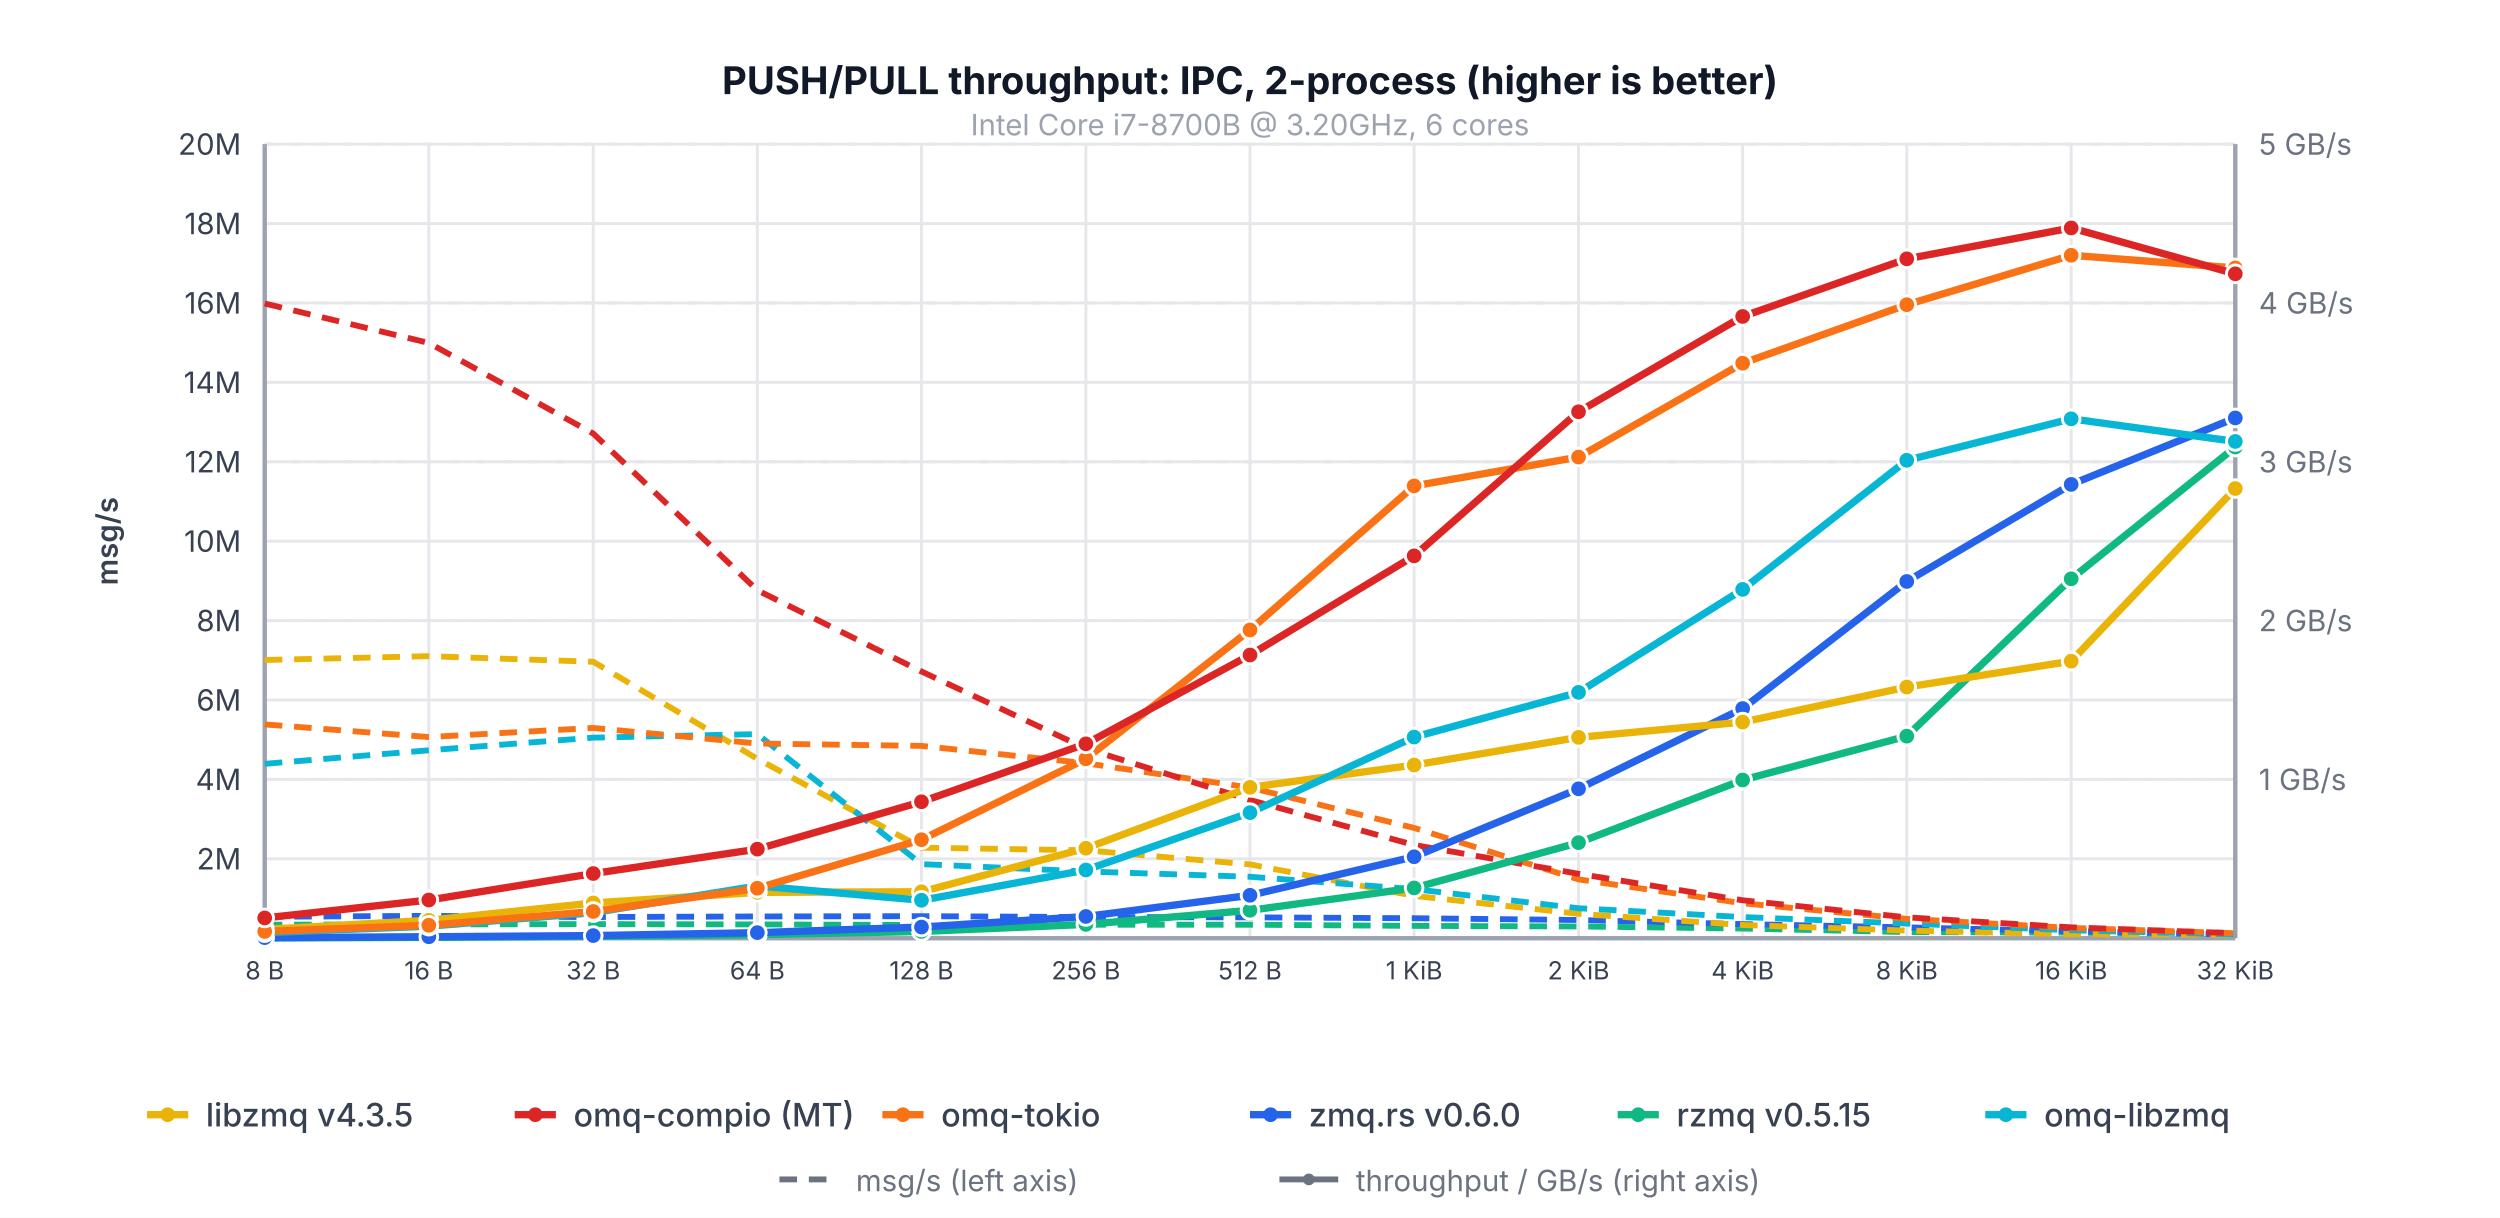
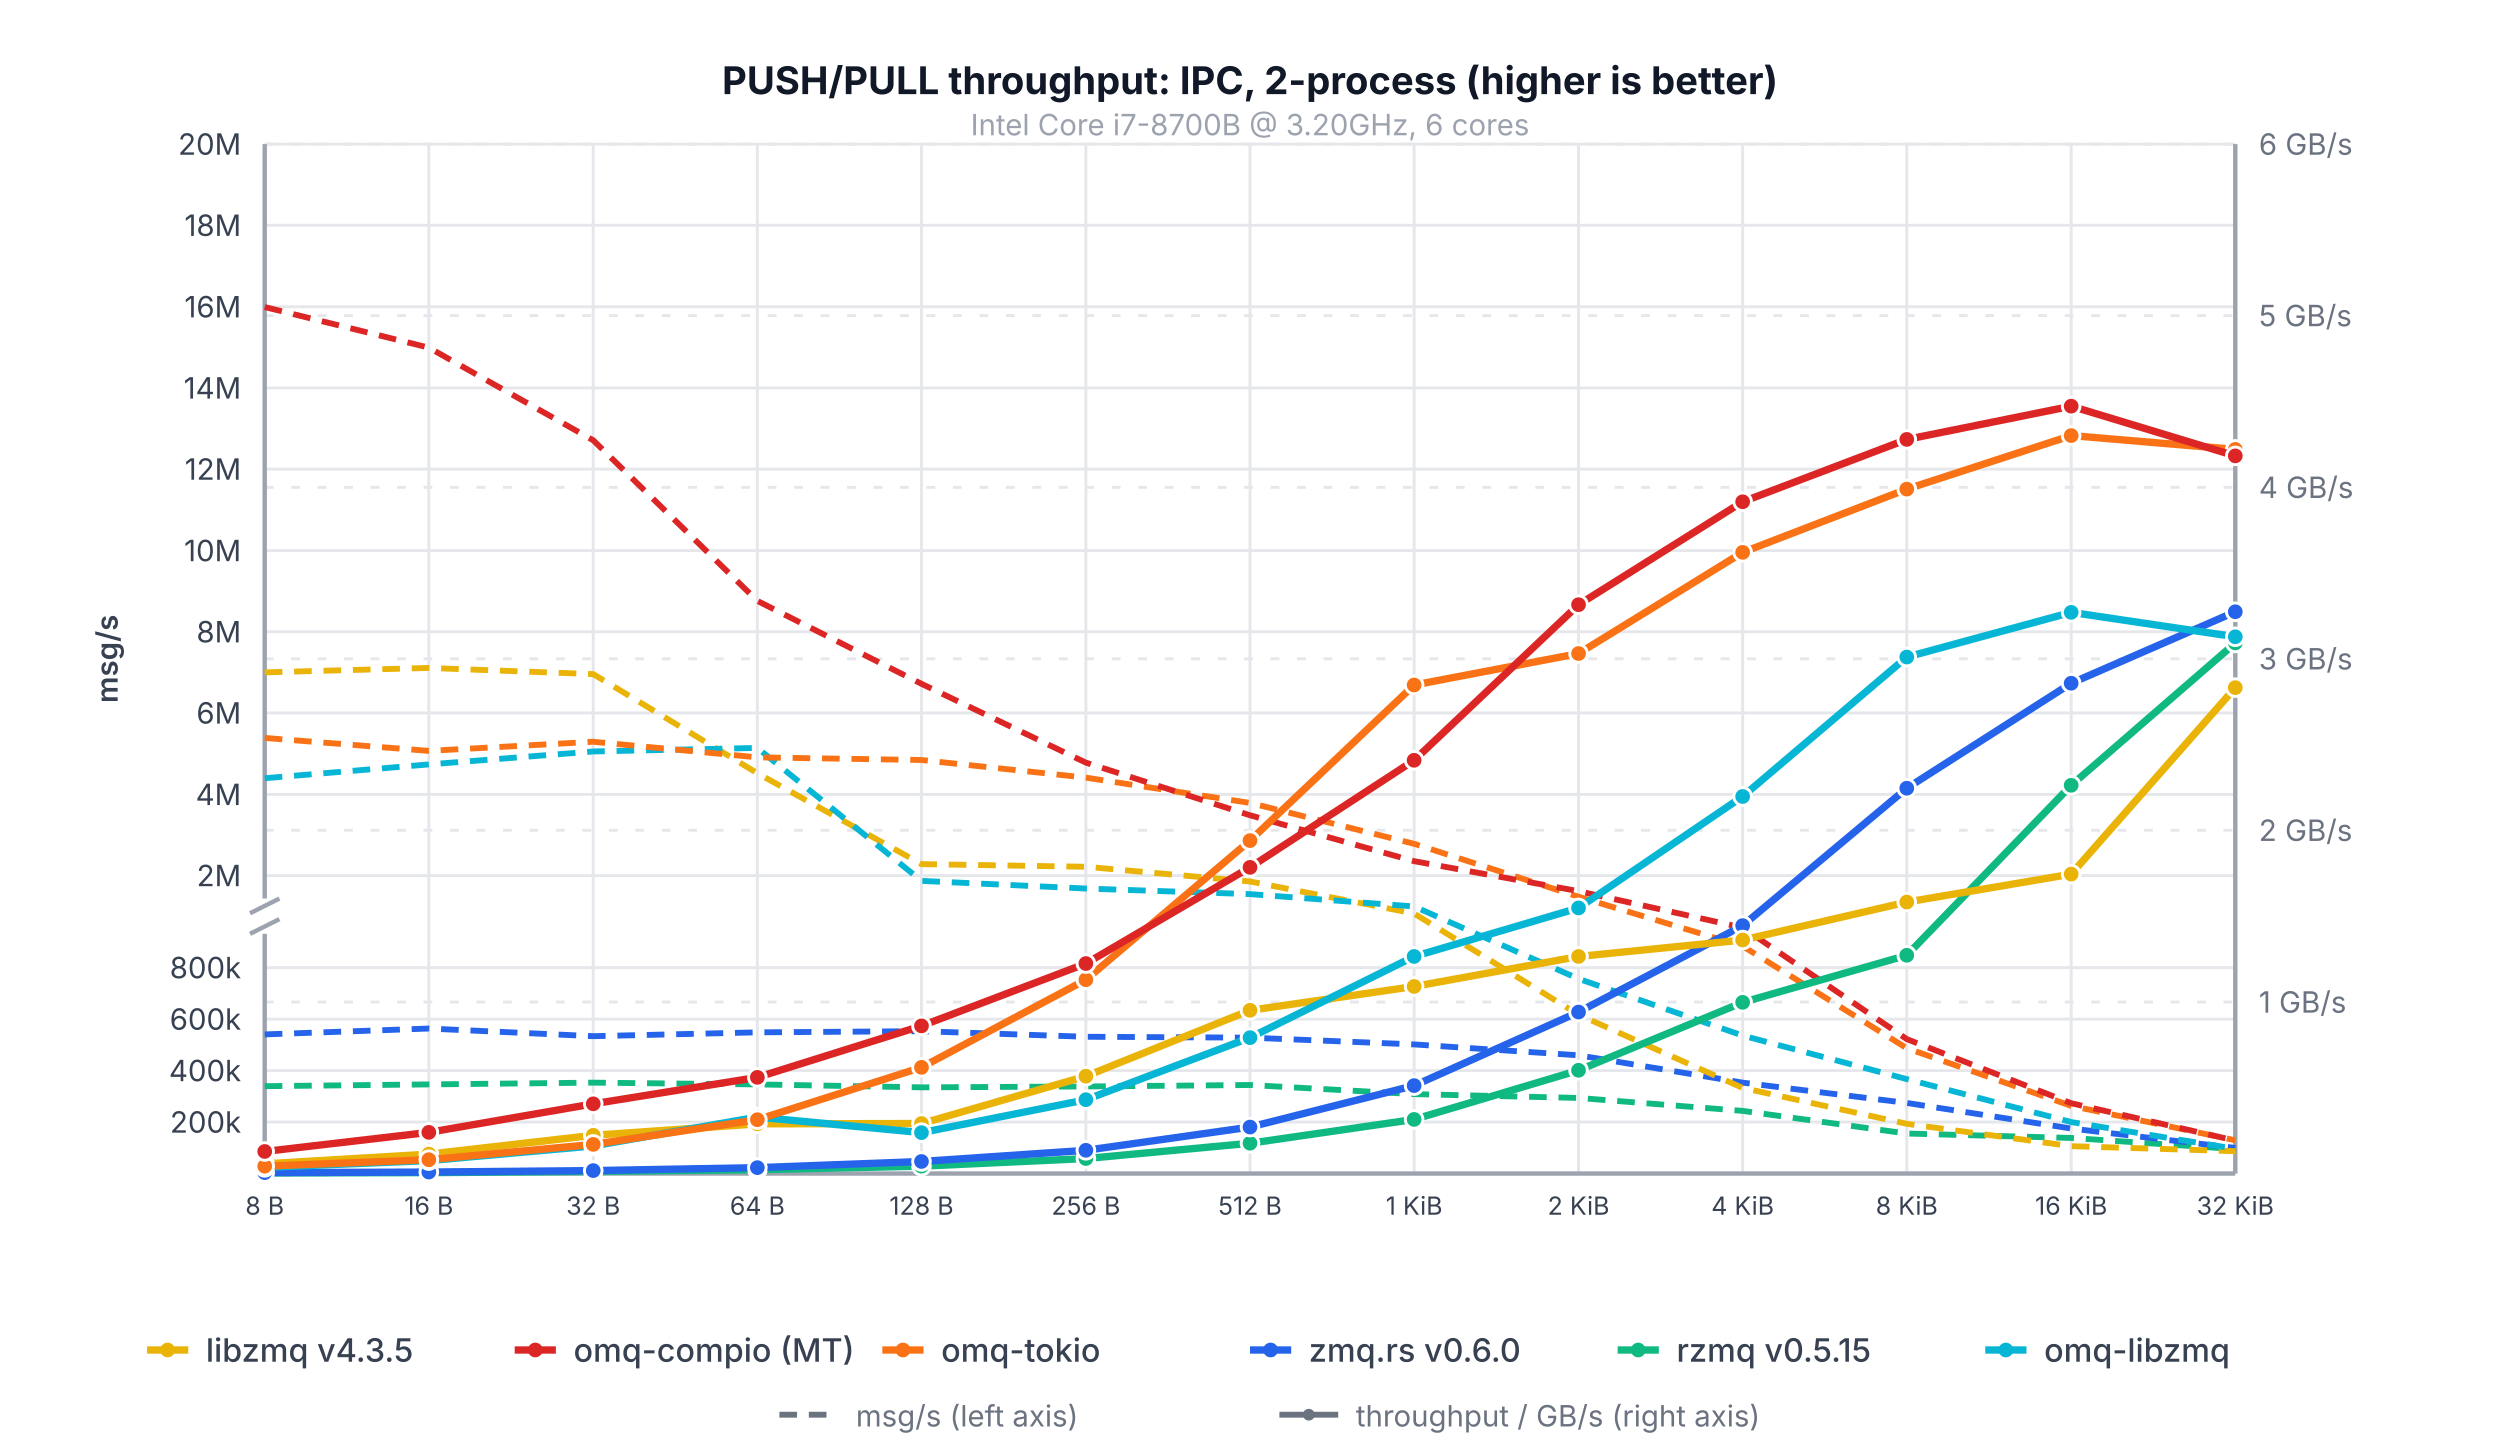
- <svg xmlns="http://www.w3.org/2000/svg" viewBox="0 0 850 414" font-family="system-ui, -apple-system, sans-serif">
-   <rect width="850" height="414" fill="white" />
+ <svg xmlns="http://www.w3.org/2000/svg" viewBox="0 0 850 494" font-family="system-ui, -apple-system, sans-serif">
+   <rect width="850" height="494" fill="white" />
  <text x="425.0" y="32.0" text-anchor="middle" fill="#111827" font-size="13" font-weight="700">PUSH/PULL throughput: IPC, 2-process (higher is better)</text>
-   <line x1="90.0" y1="292.0" x2="760.0" y2="292.0" stroke="#e5e7eb" stroke-width="1" />
-   <text x="82.0" y="292.0" text-anchor="end" dominant-baseline="middle" fill="#374151" font-size="10">2M</text>
-   <line x1="90.0" y1="265.0" x2="760.0" y2="265.0" stroke="#e5e7eb" stroke-width="1" />
-   <text x="82.0" y="265.0" text-anchor="end" dominant-baseline="middle" fill="#374151" font-size="10">4M</text>
-   <line x1="90.0" y1="238.0" x2="760.0" y2="238.0" stroke="#e5e7eb" stroke-width="1" />
-   <text x="82.0" y="238.0" text-anchor="end" dominant-baseline="middle" fill="#374151" font-size="10">6M</text>
-   <line x1="90.0" y1="211.0" x2="760.0" y2="211.0" stroke="#e5e7eb" stroke-width="1" />
-   <text x="82.0" y="211.0" text-anchor="end" dominant-baseline="middle" fill="#374151" font-size="10">8M</text>
-   <line x1="90.0" y1="184.0" x2="760.0" y2="184.0" stroke="#e5e7eb" stroke-width="1" />
-   <text x="82.0" y="184.0" text-anchor="end" dominant-baseline="middle" fill="#374151" font-size="10">10M</text>
-   <line x1="90.0" y1="157.0" x2="760.0" y2="157.0" stroke="#e5e7eb" stroke-width="1" />
-   <text x="82.0" y="157.0" text-anchor="end" dominant-baseline="middle" fill="#374151" font-size="10">12M</text>
-   <line x1="90.0" y1="130.0" x2="760.0" y2="130.0" stroke="#e5e7eb" stroke-width="1" />
-   <text x="82.0" y="130.0" text-anchor="end" dominant-baseline="middle" fill="#374151" font-size="10">14M</text>
-   <line x1="90.0" y1="103.0" x2="760.0" y2="103.0" stroke="#e5e7eb" stroke-width="1" />
-   <text x="82.0" y="103.0" text-anchor="end" dominant-baseline="middle" fill="#374151" font-size="10">16M</text>
-   <line x1="90.0" y1="76.0" x2="760.0" y2="76.0" stroke="#e5e7eb" stroke-width="1" />
-   <text x="82.0" y="76.0" text-anchor="end" dominant-baseline="middle" fill="#374151" font-size="10">18M</text>
+   <line x1="90.0" y1="381.5" x2="760.0" y2="381.5" stroke="#e5e7eb" stroke-width="1" />
+   <text x="82.0" y="381.5" text-anchor="end" dominant-baseline="middle" fill="#374151" font-size="10">200k</text>
+   <line x1="90.0" y1="364.0" x2="760.0" y2="364.0" stroke="#e5e7eb" stroke-width="1" />
+   <text x="82.0" y="364.0" text-anchor="end" dominant-baseline="middle" fill="#374151" font-size="10">400k</text>
+   <line x1="90.0" y1="346.5" x2="760.0" y2="346.5" stroke="#e5e7eb" stroke-width="1" />
+   <text x="82.0" y="346.5" text-anchor="end" dominant-baseline="middle" fill="#374151" font-size="10">600k</text>
+   <line x1="90.0" y1="329.0" x2="760.0" y2="329.0" stroke="#e5e7eb" stroke-width="1" />
+   <text x="82.0" y="329.0" text-anchor="end" dominant-baseline="middle" fill="#374151" font-size="10">800k</text>
+   <line x1="90.0" y1="297.7" x2="760.0" y2="297.7" stroke="#e5e7eb" stroke-width="1" />
+   <text x="82.0" y="297.7" text-anchor="end" dominant-baseline="middle" fill="#374151" font-size="10">2M</text>
+   <line x1="90.0" y1="270.1" x2="760.0" y2="270.1" stroke="#e5e7eb" stroke-width="1" />
+   <text x="82.0" y="270.1" text-anchor="end" dominant-baseline="middle" fill="#374151" font-size="10">4M</text>
+   <line x1="90.0" y1="242.4" x2="760.0" y2="242.4" stroke="#e5e7eb" stroke-width="1" />
+   <text x="82.0" y="242.4" text-anchor="end" dominant-baseline="middle" fill="#374151" font-size="10">6M</text>
+   <line x1="90.0" y1="214.8" x2="760.0" y2="214.8" stroke="#e5e7eb" stroke-width="1" />
+   <text x="82.0" y="214.8" text-anchor="end" dominant-baseline="middle" fill="#374151" font-size="10">8M</text>
+   <line x1="90.0" y1="187.2" x2="760.0" y2="187.2" stroke="#e5e7eb" stroke-width="1" />
+   <text x="82.0" y="187.2" text-anchor="end" dominant-baseline="middle" fill="#374151" font-size="10">10M</text>
+   <line x1="90.0" y1="159.5" x2="760.0" y2="159.5" stroke="#e5e7eb" stroke-width="1" />
+   <text x="82.0" y="159.5" text-anchor="end" dominant-baseline="middle" fill="#374151" font-size="10">12M</text>
+   <line x1="90.0" y1="131.9" x2="760.0" y2="131.9" stroke="#e5e7eb" stroke-width="1" />
+   <text x="82.0" y="131.9" text-anchor="end" dominant-baseline="middle" fill="#374151" font-size="10">14M</text>
+   <line x1="90.0" y1="104.3" x2="760.0" y2="104.3" stroke="#e5e7eb" stroke-width="1" />
+   <text x="82.0" y="104.3" text-anchor="end" dominant-baseline="middle" fill="#374151" font-size="10">16M</text>
+   <line x1="90.0" y1="76.6" x2="760.0" y2="76.6" stroke="#e5e7eb" stroke-width="1" />
+   <text x="82.0" y="76.6" text-anchor="end" dominant-baseline="middle" fill="#374151" font-size="10">18M</text>
  <line x1="90.0" y1="49.0" x2="760.0" y2="49.0" stroke="#e5e7eb" stroke-width="1" />
  <text x="82.0" y="49.0" text-anchor="end" dominant-baseline="middle" fill="#374151" font-size="10">20M</text>
-   <line x1="90.0" y1="265.0" x2="760.0" y2="265.0" stroke="#e5e7eb" stroke-width="1" stroke-dasharray="3,6" />
-   <text x="768.0" y="265.0" text-anchor="start" dominant-baseline="middle" fill="#6b7280" font-size="10">1 GB/s</text>
-   <line x1="90.0" y1="211.0" x2="760.0" y2="211.0" stroke="#e5e7eb" stroke-width="1" stroke-dasharray="3,6" />
-   <text x="768.0" y="211.0" text-anchor="start" dominant-baseline="middle" fill="#6b7280" font-size="10">2 GB/s</text>
-   <line x1="90.0" y1="157.0" x2="760.0" y2="157.0" stroke="#e5e7eb" stroke-width="1" stroke-dasharray="3,6" />
-   <text x="768.0" y="157.0" text-anchor="start" dominant-baseline="middle" fill="#6b7280" font-size="10">3 GB/s</text>
-   <line x1="90.0" y1="103.0" x2="760.0" y2="103.0" stroke="#e5e7eb" stroke-width="1" stroke-dasharray="3,6" />
-   <text x="768.0" y="103.0" text-anchor="start" dominant-baseline="middle" fill="#6b7280" font-size="10">4 GB/s</text>
+   <line x1="90.0" y1="340.7" x2="760.0" y2="340.7" stroke="#e5e7eb" stroke-width="1" stroke-dasharray="3,6" />
+   <text x="768.0" y="340.7" text-anchor="start" dominant-baseline="middle" fill="#6b7280" font-size="10">1 GB/s</text>
+   <line x1="90.0" y1="282.3" x2="760.0" y2="282.3" stroke="#e5e7eb" stroke-width="1" stroke-dasharray="3,6" />
+   <text x="768.0" y="282.3" text-anchor="start" dominant-baseline="middle" fill="#6b7280" font-size="10">2 GB/s</text>
+   <line x1="90.0" y1="224.0" x2="760.0" y2="224.0" stroke="#e5e7eb" stroke-width="1" stroke-dasharray="3,6" />
+   <text x="768.0" y="224.0" text-anchor="start" dominant-baseline="middle" fill="#6b7280" font-size="10">3 GB/s</text>
+   <line x1="90.0" y1="165.7" x2="760.0" y2="165.7" stroke="#e5e7eb" stroke-width="1" stroke-dasharray="3,6" />
+   <text x="768.0" y="165.7" text-anchor="start" dominant-baseline="middle" fill="#6b7280" font-size="10">4 GB/s</text>
+   <line x1="90.0" y1="107.3" x2="760.0" y2="107.3" stroke="#e5e7eb" stroke-width="1" stroke-dasharray="3,6" />
+   <text x="768.0" y="107.3" text-anchor="start" dominant-baseline="middle" fill="#6b7280" font-size="10">5 GB/s</text>
  <line x1="90.0" y1="49.0" x2="760.0" y2="49.0" stroke="#e5e7eb" stroke-width="1" stroke-dasharray="3,6" />
-   <text x="768.0" y="49.0" text-anchor="start" dominant-baseline="middle" fill="#6b7280" font-size="10">5 GB/s</text>
-   <line x1="90.0" y1="49.0" x2="90.0" y2="319.0" stroke="#e5e7eb" stroke-width="1" />
-   <line x1="145.8" y1="49.0" x2="145.8" y2="319.0" stroke="#e5e7eb" stroke-width="1" />
-   <line x1="201.7" y1="49.0" x2="201.7" y2="319.0" stroke="#e5e7eb" stroke-width="1" />
-   <line x1="257.5" y1="49.0" x2="257.5" y2="319.0" stroke="#e5e7eb" stroke-width="1" />
-   <line x1="313.3" y1="49.0" x2="313.3" y2="319.0" stroke="#e5e7eb" stroke-width="1" />
-   <line x1="369.2" y1="49.0" x2="369.2" y2="319.0" stroke="#e5e7eb" stroke-width="1" />
-   <line x1="425.0" y1="49.0" x2="425.0" y2="319.0" stroke="#e5e7eb" stroke-width="1" />
-   <line x1="480.8" y1="49.0" x2="480.8" y2="319.0" stroke="#e5e7eb" stroke-width="1" />
-   <line x1="536.7" y1="49.0" x2="536.7" y2="319.0" stroke="#e5e7eb" stroke-width="1" />
-   <line x1="592.5" y1="49.0" x2="592.5" y2="319.0" stroke="#e5e7eb" stroke-width="1" />
-   <line x1="648.3" y1="49.0" x2="648.3" y2="319.0" stroke="#e5e7eb" stroke-width="1" />
-   <line x1="704.2" y1="49.0" x2="704.2" y2="319.0" stroke="#e5e7eb" stroke-width="1" />
-   <line x1="760.0" y1="49.0" x2="760.0" y2="319.0" stroke="#e5e7eb" stroke-width="1" />
-   <line x1="90.0" y1="49.0" x2="90.0" y2="319.0" stroke="#9ca3af" stroke-width="1.5" />
-   <line x1="760.0" y1="49.0" x2="760.0" y2="319.0" stroke="#9ca3af" stroke-width="1.5" />
-   <line x1="90.0" y1="319.0" x2="760.0" y2="319.0" stroke="#9ca3af" stroke-width="1.5" />
-   <text x="40.0" y="184.0" text-anchor="middle" fill="#374151" font-size="10" font-weight="600" transform="rotate(-90,40.0,184.0)">msg/s</text>
-   <polyline points="90.0,314.4 145.8,314.3 201.7,314.2 257.5,314.3 313.3,314.5 369.2,314.4 425.0,314.4 480.8,314.8 536.7,315.0 592.5,315.7 648.3,316.9 704.2,317.1 760.0,317.7" fill="none" stroke="#10b981" stroke-width="2" stroke-dasharray="6,4" />
-   <polyline points="90.0,311.7 145.8,311.4 201.7,311.8 257.5,311.6 313.3,311.5 369.2,311.8 425.0,311.9 480.8,312.2 536.7,312.8 592.5,314.2 648.3,315.3 704.2,316.6 760.0,317.7" fill="none" stroke="#2563eb" stroke-width="2" stroke-dasharray="6,4" />
-   <polyline points="90.0,224.4 145.8,223.1 201.7,225.0 257.5,258.0 313.3,288.2 369.2,289.1 425.0,293.9 480.8,304.6 536.7,310.7 592.5,314.5 648.3,316.4 704.2,317.6 760.0,317.8" fill="none" stroke="#eab308" stroke-width="2" stroke-dasharray="6,4" />
-   <polyline points="90.0,259.7 145.8,255.1 201.7,250.8 257.5,249.6 313.3,293.8 369.2,296.3 425.0,298.1 480.8,302.3 536.7,308.8 592.5,311.8 648.3,314.0 704.2,316.3 760.0,317.7" fill="none" stroke="#06b6d4" stroke-width="2" stroke-dasharray="6,4" />
-   <polyline points="90.0,246.3 145.8,250.6 201.7,247.5 257.5,252.8 313.3,253.6 369.2,259.5 425.0,267.8 480.8,281.5 536.7,299.0 592.5,307.1 648.3,312.4 704.2,315.5 760.0,317.3" fill="none" stroke="#f97316" stroke-width="2" stroke-dasharray="6,4" />
-   <polyline points="90.0,103.2 145.8,116.6 201.7,147.4 257.5,200.7 313.3,228.3 369.2,254.5 425.0,272.0 480.8,287.3 536.7,297.1 592.5,306.1 648.3,311.9 704.2,315.3 760.0,317.3" fill="none" stroke="#dc2626" stroke-width="2" stroke-dasharray="6,4" />
-   <polyline points="90.0,318.9 145.8,318.7 201.7,318.4 257.5,317.8 313.3,316.7 369.2,314.3 425.0,309.5 480.8,301.9 536.7,286.5 592.5,265.2 648.3,250.3 704.2,196.8 760.0,152.0" fill="none" stroke="#10b981" stroke-width="2.5" stroke-linecap="round" stroke-linejoin="round" />
-   <circle cx="90.0" cy="318.9" r="3" fill="#10b981" stroke="white" stroke-width="1" />
-   <circle cx="145.8" cy="318.7" r="3" fill="#10b981" stroke="white" stroke-width="1" />
-   <circle cx="201.7" cy="318.4" r="3" fill="#10b981" stroke="white" stroke-width="1" />
-   <circle cx="257.5" cy="317.8" r="3" fill="#10b981" stroke="white" stroke-width="1" />
-   <circle cx="313.3" cy="316.7" r="3" fill="#10b981" stroke="white" stroke-width="1" />
-   <circle cx="369.2" cy="314.3" r="3" fill="#10b981" stroke="white" stroke-width="1" />
-   <circle cx="425.0" cy="309.5" r="3" fill="#10b981" stroke="white" stroke-width="1" />
-   <circle cx="480.8" cy="301.9" r="3" fill="#10b981" stroke="white" stroke-width="1" />
-   <circle cx="536.7" cy="286.5" r="3" fill="#10b981" stroke="white" stroke-width="1" />
-   <circle cx="592.5" cy="265.2" r="3" fill="#10b981" stroke="white" stroke-width="1" />
-   <circle cx="648.3" cy="250.3" r="3" fill="#10b981" stroke="white" stroke-width="1" />
-   <circle cx="704.2" cy="196.8" r="3" fill="#10b981" stroke="white" stroke-width="1" />
-   <circle cx="760.0" cy="152.0" r="3" fill="#10b981" stroke="white" stroke-width="1" />
-   <polyline points="90.0,318.8 145.8,318.5 201.7,318.1 257.5,317.1 313.3,315.2 369.2,311.6 425.0,304.4 480.8,291.3 536.7,268.2 592.5,240.9 648.3,197.7 704.2,164.7 760.0,142.1" fill="none" stroke="#2563eb" stroke-width="2.5" stroke-linecap="round" stroke-linejoin="round" />
-   <circle cx="90.0" cy="318.8" r="3" fill="#2563eb" stroke="white" stroke-width="1" />
-   <circle cx="145.8" cy="318.5" r="3" fill="#2563eb" stroke="white" stroke-width="1" />
-   <circle cx="201.7" cy="318.1" r="3" fill="#2563eb" stroke="white" stroke-width="1" />
-   <circle cx="257.5" cy="317.1" r="3" fill="#2563eb" stroke="white" stroke-width="1" />
-   <circle cx="313.3" cy="315.2" r="3" fill="#2563eb" stroke="white" stroke-width="1" />
-   <circle cx="369.2" cy="311.6" r="3" fill="#2563eb" stroke="white" stroke-width="1" />
-   <circle cx="425.0" cy="304.4" r="3" fill="#2563eb" stroke="white" stroke-width="1" />
-   <circle cx="480.8" cy="291.3" r="3" fill="#2563eb" stroke="white" stroke-width="1" />
-   <circle cx="536.7" cy="268.2" r="3" fill="#2563eb" stroke="white" stroke-width="1" />
-   <circle cx="592.5" cy="240.9" r="3" fill="#2563eb" stroke="white" stroke-width="1" />
-   <circle cx="648.3" cy="197.7" r="3" fill="#2563eb" stroke="white" stroke-width="1" />
-   <circle cx="704.2" cy="164.7" r="3" fill="#2563eb" stroke="white" stroke-width="1" />
-   <circle cx="760.0" cy="142.1" r="3" fill="#2563eb" stroke="white" stroke-width="1" />
-   <polyline points="90.0,316.0 145.8,312.9 201.7,307.0 257.5,303.4 313.3,303.2 369.2,288.4 425.0,267.7 480.8,260.1 536.7,250.7 592.5,245.5 648.3,233.6 704.2,224.8 760.0,166.1" fill="none" stroke="#eab308" stroke-width="2.5" stroke-linecap="round" stroke-linejoin="round" />
-   <circle cx="90.0" cy="316.0" r="3" fill="#eab308" stroke="white" stroke-width="1" />
-   <circle cx="145.8" cy="312.9" r="3" fill="#eab308" stroke="white" stroke-width="1" />
-   <circle cx="201.7" cy="307.0" r="3" fill="#eab308" stroke="white" stroke-width="1" />
-   <circle cx="257.5" cy="303.4" r="3" fill="#eab308" stroke="white" stroke-width="1" />
-   <circle cx="313.3" cy="303.2" r="3" fill="#eab308" stroke="white" stroke-width="1" />
-   <circle cx="369.2" cy="288.4" r="3" fill="#eab308" stroke="white" stroke-width="1" />
-   <circle cx="425.0" cy="267.7" r="3" fill="#eab308" stroke="white" stroke-width="1" />
-   <circle cx="480.8" cy="260.1" r="3" fill="#eab308" stroke="white" stroke-width="1" />
-   <circle cx="536.7" cy="250.7" r="3" fill="#eab308" stroke="white" stroke-width="1" />
-   <circle cx="592.5" cy="245.5" r="3" fill="#eab308" stroke="white" stroke-width="1" />
-   <circle cx="648.3" cy="233.6" r="3" fill="#eab308" stroke="white" stroke-width="1" />
-   <circle cx="704.2" cy="224.8" r="3" fill="#eab308" stroke="white" stroke-width="1" />
-   <circle cx="760.0" cy="166.1" r="3" fill="#eab308" stroke="white" stroke-width="1" />
-   <polyline points="90.0,317.1 145.8,314.9 201.7,310.3 257.5,301.2 313.3,306.1 369.2,295.8 425.0,276.3 480.8,250.6 536.7,235.4 592.5,200.4 648.3,156.5 704.2,142.4 760.0,150.1" fill="none" stroke="#06b6d4" stroke-width="2.5" stroke-linecap="round" stroke-linejoin="round" />
-   <circle cx="90.0" cy="317.1" r="3" fill="#06b6d4" stroke="white" stroke-width="1" />
-   <circle cx="145.8" cy="314.9" r="3" fill="#06b6d4" stroke="white" stroke-width="1" />
-   <circle cx="201.7" cy="310.3" r="3" fill="#06b6d4" stroke="white" stroke-width="1" />
-   <circle cx="257.5" cy="301.2" r="3" fill="#06b6d4" stroke="white" stroke-width="1" />
-   <circle cx="313.3" cy="306.1" r="3" fill="#06b6d4" stroke="white" stroke-width="1" />
-   <circle cx="369.2" cy="295.8" r="3" fill="#06b6d4" stroke="white" stroke-width="1" />
-   <circle cx="425.0" cy="276.3" r="3" fill="#06b6d4" stroke="white" stroke-width="1" />
-   <circle cx="480.8" cy="250.6" r="3" fill="#06b6d4" stroke="white" stroke-width="1" />
-   <circle cx="536.7" cy="235.4" r="3" fill="#06b6d4" stroke="white" stroke-width="1" />
-   <circle cx="592.5" cy="200.4" r="3" fill="#06b6d4" stroke="white" stroke-width="1" />
-   <circle cx="648.3" cy="156.5" r="3" fill="#06b6d4" stroke="white" stroke-width="1" />
-   <circle cx="704.2" cy="142.4" r="3" fill="#06b6d4" stroke="white" stroke-width="1" />
-   <circle cx="760.0" cy="150.1" r="3" fill="#06b6d4" stroke="white" stroke-width="1" />
-   <polyline points="90.0,316.7 145.8,314.6 201.7,309.9 257.5,302.0 313.3,285.5 369.2,258.0 425.0,214.2 480.8,165.2 536.7,155.4 592.5,123.5 648.3,103.6 704.2,86.8 760.0,91.1" fill="none" stroke="#f97316" stroke-width="2.5" stroke-linecap="round" stroke-linejoin="round" />
-   <circle cx="90.0" cy="316.7" r="3" fill="#f97316" stroke="white" stroke-width="1" />
-   <circle cx="145.8" cy="314.6" r="3" fill="#f97316" stroke="white" stroke-width="1" />
-   <circle cx="201.7" cy="309.9" r="3" fill="#f97316" stroke="white" stroke-width="1" />
-   <circle cx="257.5" cy="302.0" r="3" fill="#f97316" stroke="white" stroke-width="1" />
-   <circle cx="313.3" cy="285.5" r="3" fill="#f97316" stroke="white" stroke-width="1" />
-   <circle cx="369.2" cy="258.0" r="3" fill="#f97316" stroke="white" stroke-width="1" />
-   <circle cx="425.0" cy="214.2" r="3" fill="#f97316" stroke="white" stroke-width="1" />
-   <circle cx="480.8" cy="165.2" r="3" fill="#f97316" stroke="white" stroke-width="1" />
-   <circle cx="536.7" cy="155.4" r="3" fill="#f97316" stroke="white" stroke-width="1" />
-   <circle cx="592.5" cy="123.5" r="3" fill="#f97316" stroke="white" stroke-width="1" />
-   <circle cx="648.3" cy="103.6" r="3" fill="#f97316" stroke="white" stroke-width="1" />
-   <circle cx="704.2" cy="86.8" r="3" fill="#f97316" stroke="white" stroke-width="1" />
-   <circle cx="760.0" cy="91.1" r="3" fill="#f97316" stroke="white" stroke-width="1" />
-   <polyline points="90.0,312.1 145.8,306.0 201.7,297.0 257.5,288.7 313.3,272.6 369.2,252.9 425.0,222.7 480.8,189.0 536.7,140.0 592.5,107.6 648.3,88.0 704.2,77.5 760.0,93.1" fill="none" stroke="#dc2626" stroke-width="2.5" stroke-linecap="round" stroke-linejoin="round" />
-   <circle cx="90.0" cy="312.1" r="3" fill="#dc2626" stroke="white" stroke-width="1" />
-   <circle cx="145.8" cy="306.0" r="3" fill="#dc2626" stroke="white" stroke-width="1" />
-   <circle cx="201.7" cy="297.0" r="3" fill="#dc2626" stroke="white" stroke-width="1" />
-   <circle cx="257.5" cy="288.7" r="3" fill="#dc2626" stroke="white" stroke-width="1" />
-   <circle cx="313.3" cy="272.6" r="3" fill="#dc2626" stroke="white" stroke-width="1" />
-   <circle cx="369.2" cy="252.9" r="3" fill="#dc2626" stroke="white" stroke-width="1" />
-   <circle cx="425.0" cy="222.7" r="3" fill="#dc2626" stroke="white" stroke-width="1" />
-   <circle cx="480.8" cy="189.0" r="3" fill="#dc2626" stroke="white" stroke-width="1" />
-   <circle cx="536.7" cy="140.0" r="3" fill="#dc2626" stroke="white" stroke-width="1" />
-   <circle cx="592.5" cy="107.6" r="3" fill="#dc2626" stroke="white" stroke-width="1" />
-   <circle cx="648.3" cy="88.0" r="3" fill="#dc2626" stroke="white" stroke-width="1" />
-   <circle cx="704.2" cy="77.5" r="3" fill="#dc2626" stroke="white" stroke-width="1" />
-   <circle cx="760.0" cy="93.1" r="3" fill="#dc2626" stroke="white" stroke-width="1" />
-   <text x="90.0" y="333.0" text-anchor="middle" fill="#374151" font-size="8.5">8 B</text>
-   <text x="145.8" y="333.0" text-anchor="middle" fill="#374151" font-size="8.5">16 B</text>
-   <text x="201.7" y="333.0" text-anchor="middle" fill="#374151" font-size="8.5">32 B</text>
-   <text x="257.5" y="333.0" text-anchor="middle" fill="#374151" font-size="8.5">64 B</text>
-   <text x="313.3" y="333.0" text-anchor="middle" fill="#374151" font-size="8.5">128 B</text>
-   <text x="369.2" y="333.0" text-anchor="middle" fill="#374151" font-size="8.5">256 B</text>
-   <text x="425.0" y="333.0" text-anchor="middle" fill="#374151" font-size="8.5">512 B</text>
-   <text x="480.8" y="333.0" text-anchor="middle" fill="#374151" font-size="8.5">1 KiB</text>
-   <text x="536.7" y="333.0" text-anchor="middle" fill="#374151" font-size="8.5">2 KiB</text>
-   <text x="592.5" y="333.0" text-anchor="middle" fill="#374151" font-size="8.5">4 KiB</text>
-   <text x="648.3" y="333.0" text-anchor="middle" fill="#374151" font-size="8.5">8 KiB</text>
-   <text x="704.2" y="333.0" text-anchor="middle" fill="#374151" font-size="8.5">16 KiB</text>
-   <text x="760.0" y="333.0" text-anchor="middle" fill="#374151" font-size="8.5">32 KiB</text>
+   <text x="768.0" y="49.0" text-anchor="start" dominant-baseline="middle" fill="#6b7280" font-size="10">6 GB/s</text>
+   <line x1="90.0" y1="49.0" x2="90.0" y2="399.0" stroke="#e5e7eb" stroke-width="1" />
+   <line x1="145.8" y1="49.0" x2="145.8" y2="399.0" stroke="#e5e7eb" stroke-width="1" />
+   <line x1="201.7" y1="49.0" x2="201.7" y2="399.0" stroke="#e5e7eb" stroke-width="1" />
+   <line x1="257.5" y1="49.0" x2="257.5" y2="399.0" stroke="#e5e7eb" stroke-width="1" />
+   <line x1="313.3" y1="49.0" x2="313.3" y2="399.0" stroke="#e5e7eb" stroke-width="1" />
+   <line x1="369.2" y1="49.0" x2="369.2" y2="399.0" stroke="#e5e7eb" stroke-width="1" />
+   <line x1="425.0" y1="49.0" x2="425.0" y2="399.0" stroke="#e5e7eb" stroke-width="1" />
+   <line x1="480.8" y1="49.0" x2="480.8" y2="399.0" stroke="#e5e7eb" stroke-width="1" />
+   <line x1="536.7" y1="49.0" x2="536.7" y2="399.0" stroke="#e5e7eb" stroke-width="1" />
+   <line x1="592.5" y1="49.0" x2="592.5" y2="399.0" stroke="#e5e7eb" stroke-width="1" />
+   <line x1="648.3" y1="49.0" x2="648.3" y2="399.0" stroke="#e5e7eb" stroke-width="1" />
+   <line x1="704.2" y1="49.0" x2="704.2" y2="399.0" stroke="#e5e7eb" stroke-width="1" />
+   <line x1="760.0" y1="49.0" x2="760.0" y2="399.0" stroke="#e5e7eb" stroke-width="1" />
+   <line x1="90.0" y1="49.0" x2="90.0" y2="399.0" stroke="#9ca3af" stroke-width="1.5" />
+   <line x1="760.0" y1="49.0" x2="760.0" y2="399.0" stroke="#9ca3af" stroke-width="1.5" />
+   <line x1="90.0" y1="399.0" x2="760.0" y2="399.0" stroke="#9ca3af" stroke-width="1.5" />
+   <rect x="89.0" y="305.5" width="3" height="12" fill="white" />
+   <path d="M 85.0,317.5 L 95.0,312.5 M 85.0,310.5 L 95.0,305.5" stroke="#9ca3af" stroke-width="1.5" fill="none" />
+   <text x="40.0" y="224.0" text-anchor="middle" fill="#374151" font-size="10" font-weight="600" transform="rotate(-90,40.0,224.0)">msg/s</text>
+   <polyline points="90.0,369.3 145.8,368.7 201.7,368.1 257.5,368.7 313.3,369.7 369.2,369.4 425.0,368.9 480.8,372.0 536.7,373.3 592.5,377.7 648.3,385.4 704.2,386.9 760.0,390.7" fill="none" stroke="#10b981" stroke-width="2" stroke-dasharray="6,4" />
+   <polyline points="90.0,351.7 145.8,349.7 201.7,352.3 257.5,351.0 313.3,350.6 369.2,352.5 425.0,352.8 480.8,355.1 536.7,358.8 592.5,368.1 648.3,375.0 704.2,383.7 760.0,390.3" fill="none" stroke="#2563eb" stroke-width="2" stroke-dasharray="6,4" />
+   <polyline points="90.0,228.6 145.8,227.1 201.7,229.2 257.5,262.9 313.3,293.8 369.2,294.7 425.0,299.7 480.8,310.6 536.7,345.0 592.5,369.9 648.3,382.1 704.2,389.7 760.0,391.4" fill="none" stroke="#eab308" stroke-width="2" stroke-dasharray="6,4" />
+   <polyline points="90.0,264.6 145.8,259.9 201.7,255.5 257.5,254.3 313.3,299.5 369.2,302.1 425.0,304.0 480.8,308.2 536.7,332.8 592.5,352.1 648.3,366.9 704.2,381.5 760.0,390.6" fill="none" stroke="#06b6d4" stroke-width="2" stroke-dasharray="6,4" />
+   <polyline points="90.0,250.9 145.8,255.3 201.7,252.2 257.5,257.5 313.3,258.4 369.2,264.4 425.0,273.0 480.8,286.9 536.7,304.9 592.5,321.7 648.3,356.4 704.2,376.0 760.0,387.7" fill="none" stroke="#f97316" stroke-width="2" stroke-dasharray="6,4" />
+   <polyline points="90.0,104.4 145.8,118.2 201.7,149.7 257.5,204.3 313.3,232.5 369.2,259.3 425.0,277.2 480.8,292.8 536.7,303.0 592.5,315.4 648.3,353.3 704.2,375.1 760.0,387.8" fill="none" stroke="#dc2626" stroke-width="2" stroke-dasharray="6,4" />
+   <polyline points="90.0,398.8 145.8,398.7 201.7,398.3 257.5,397.7 313.3,396.5 369.2,393.9 425.0,388.7 480.8,380.6 536.7,363.9 592.5,340.8 648.3,324.8 704.2,267.0 760.0,218.6" fill="none" stroke="#10b981" stroke-width="2.5" stroke-linecap="round" stroke-linejoin="round" />
+   <circle cx="90.0" cy="398.8" r="3" fill="#10b981" stroke="white" stroke-width="1" />
+   <circle cx="145.8" cy="398.7" r="3" fill="#10b981" stroke="white" stroke-width="1" />
+   <circle cx="201.7" cy="398.3" r="3" fill="#10b981" stroke="white" stroke-width="1" />
+   <circle cx="257.5" cy="397.7" r="3" fill="#10b981" stroke="white" stroke-width="1" />
+   <circle cx="313.3" cy="396.5" r="3" fill="#10b981" stroke="white" stroke-width="1" />
+   <circle cx="369.2" cy="393.9" r="3" fill="#10b981" stroke="white" stroke-width="1" />
+   <circle cx="425.0" cy="388.7" r="3" fill="#10b981" stroke="white" stroke-width="1" />
+   <circle cx="480.8" cy="380.6" r="3" fill="#10b981" stroke="white" stroke-width="1" />
+   <circle cx="536.7" cy="363.9" r="3" fill="#10b981" stroke="white" stroke-width="1" />
+   <circle cx="592.5" cy="340.8" r="3" fill="#10b981" stroke="white" stroke-width="1" />
+   <circle cx="648.3" cy="324.8" r="3" fill="#10b981" stroke="white" stroke-width="1" />
+   <circle cx="704.2" cy="267.0" r="3" fill="#10b981" stroke="white" stroke-width="1" />
+   <circle cx="760.0" cy="218.6" r="3" fill="#10b981" stroke="white" stroke-width="1" />
+   <polyline points="90.0,398.7 145.8,398.5 201.7,398.0 257.5,397.0 313.3,394.9 369.2,391.1 425.0,383.2 480.8,369.1 536.7,344.1 592.5,314.7 648.3,268.0 704.2,232.3 760.0,208.0" fill="none" stroke="#2563eb" stroke-width="2.5" stroke-linecap="round" stroke-linejoin="round" />
+   <circle cx="90.0" cy="398.7" r="3" fill="#2563eb" stroke="white" stroke-width="1" />
+   <circle cx="145.8" cy="398.5" r="3" fill="#2563eb" stroke="white" stroke-width="1" />
+   <circle cx="201.7" cy="398.0" r="3" fill="#2563eb" stroke="white" stroke-width="1" />
+   <circle cx="257.5" cy="397.0" r="3" fill="#2563eb" stroke="white" stroke-width="1" />
+   <circle cx="313.3" cy="394.9" r="3" fill="#2563eb" stroke="white" stroke-width="1" />
+   <circle cx="369.2" cy="391.1" r="3" fill="#2563eb" stroke="white" stroke-width="1" />
+   <circle cx="425.0" cy="383.2" r="3" fill="#2563eb" stroke="white" stroke-width="1" />
+   <circle cx="480.8" cy="369.1" r="3" fill="#2563eb" stroke="white" stroke-width="1" />
+   <circle cx="536.7" cy="344.1" r="3" fill="#2563eb" stroke="white" stroke-width="1" />
+   <circle cx="592.5" cy="314.7" r="3" fill="#2563eb" stroke="white" stroke-width="1" />
+   <circle cx="648.3" cy="268.0" r="3" fill="#2563eb" stroke="white" stroke-width="1" />
+   <circle cx="704.2" cy="232.3" r="3" fill="#2563eb" stroke="white" stroke-width="1" />
+   <circle cx="760.0" cy="208.0" r="3" fill="#2563eb" stroke="white" stroke-width="1" />
+   <polyline points="90.0,395.7 145.8,392.4 201.7,386.0 257.5,382.1 313.3,382.0 369.2,365.9 425.0,343.5 480.8,335.4 536.7,325.2 592.5,319.6 648.3,306.7 704.2,297.2 760.0,233.8" fill="none" stroke="#eab308" stroke-width="2.5" stroke-linecap="round" stroke-linejoin="round" />
+   <circle cx="90.0" cy="395.7" r="3" fill="#eab308" stroke="white" stroke-width="1" />
+   <circle cx="145.8" cy="392.4" r="3" fill="#eab308" stroke="white" stroke-width="1" />
+   <circle cx="201.7" cy="386.0" r="3" fill="#eab308" stroke="white" stroke-width="1" />
+   <circle cx="257.5" cy="382.1" r="3" fill="#eab308" stroke="white" stroke-width="1" />
+   <circle cx="313.3" cy="382.0" r="3" fill="#eab308" stroke="white" stroke-width="1" />
+   <circle cx="369.2" cy="365.9" r="3" fill="#eab308" stroke="white" stroke-width="1" />
+   <circle cx="425.0" cy="343.5" r="3" fill="#eab308" stroke="white" stroke-width="1" />
+   <circle cx="480.8" cy="335.4" r="3" fill="#eab308" stroke="white" stroke-width="1" />
+   <circle cx="536.7" cy="325.2" r="3" fill="#eab308" stroke="white" stroke-width="1" />
+   <circle cx="592.5" cy="319.6" r="3" fill="#eab308" stroke="white" stroke-width="1" />
+   <circle cx="648.3" cy="306.7" r="3" fill="#eab308" stroke="white" stroke-width="1" />
+   <circle cx="704.2" cy="297.2" r="3" fill="#eab308" stroke="white" stroke-width="1" />
+   <circle cx="760.0" cy="233.8" r="3" fill="#eab308" stroke="white" stroke-width="1" />
+   <polyline points="90.0,396.9 145.8,394.6 201.7,389.6 257.5,379.8 313.3,385.1 369.2,373.9 425.0,352.8 480.8,325.2 536.7,308.7 592.5,270.8 648.3,223.4 704.2,208.2 760.0,216.5" fill="none" stroke="#06b6d4" stroke-width="2.5" stroke-linecap="round" stroke-linejoin="round" />
+   <circle cx="90.0" cy="396.9" r="3" fill="#06b6d4" stroke="white" stroke-width="1" />
+   <circle cx="145.8" cy="394.6" r="3" fill="#06b6d4" stroke="white" stroke-width="1" />
+   <circle cx="201.7" cy="389.6" r="3" fill="#06b6d4" stroke="white" stroke-width="1" />
+   <circle cx="257.5" cy="379.8" r="3" fill="#06b6d4" stroke="white" stroke-width="1" />
+   <circle cx="313.3" cy="385.1" r="3" fill="#06b6d4" stroke="white" stroke-width="1" />
+   <circle cx="369.2" cy="373.9" r="3" fill="#06b6d4" stroke="white" stroke-width="1" />
+   <circle cx="425.0" cy="352.8" r="3" fill="#06b6d4" stroke="white" stroke-width="1" />
+   <circle cx="480.8" cy="325.2" r="3" fill="#06b6d4" stroke="white" stroke-width="1" />
+   <circle cx="536.7" cy="308.7" r="3" fill="#06b6d4" stroke="white" stroke-width="1" />
+   <circle cx="592.5" cy="270.8" r="3" fill="#06b6d4" stroke="white" stroke-width="1" />
+   <circle cx="648.3" cy="223.4" r="3" fill="#06b6d4" stroke="white" stroke-width="1" />
+   <circle cx="704.2" cy="208.2" r="3" fill="#06b6d4" stroke="white" stroke-width="1" />
+   <circle cx="760.0" cy="216.5" r="3" fill="#06b6d4" stroke="white" stroke-width="1" />
+   <polyline points="90.0,396.5 145.8,394.3 201.7,389.1 257.5,380.7 313.3,362.9 369.2,333.1 425.0,285.8 480.8,232.9 536.7,222.2 592.5,187.8 648.3,166.3 704.2,148.1 760.0,152.8" fill="none" stroke="#f97316" stroke-width="2.5" stroke-linecap="round" stroke-linejoin="round" />
+   <circle cx="90.0" cy="396.5" r="3" fill="#f97316" stroke="white" stroke-width="1" />
+   <circle cx="145.8" cy="394.3" r="3" fill="#f97316" stroke="white" stroke-width="1" />
+   <circle cx="201.7" cy="389.1" r="3" fill="#f97316" stroke="white" stroke-width="1" />
+   <circle cx="257.5" cy="380.7" r="3" fill="#f97316" stroke="white" stroke-width="1" />
+   <circle cx="313.3" cy="362.9" r="3" fill="#f97316" stroke="white" stroke-width="1" />
+   <circle cx="369.2" cy="333.1" r="3" fill="#f97316" stroke="white" stroke-width="1" />
+   <circle cx="425.0" cy="285.8" r="3" fill="#f97316" stroke="white" stroke-width="1" />
+   <circle cx="480.8" cy="232.9" r="3" fill="#f97316" stroke="white" stroke-width="1" />
+   <circle cx="536.7" cy="222.2" r="3" fill="#f97316" stroke="white" stroke-width="1" />
+   <circle cx="592.5" cy="187.8" r="3" fill="#f97316" stroke="white" stroke-width="1" />
+   <circle cx="648.3" cy="166.3" r="3" fill="#f97316" stroke="white" stroke-width="1" />
+   <circle cx="704.2" cy="148.1" r="3" fill="#f97316" stroke="white" stroke-width="1" />
+   <circle cx="760.0" cy="152.8" r="3" fill="#f97316" stroke="white" stroke-width="1" />
+   <polyline points="90.0,391.5 145.8,385.0 201.7,375.3 257.5,366.3 313.3,348.8 369.2,327.6 425.0,294.9 480.8,258.5 536.7,205.6 592.5,170.6 648.3,149.4 704.2,138.1 760.0,155.0" fill="none" stroke="#dc2626" stroke-width="2.5" stroke-linecap="round" stroke-linejoin="round" />
+   <circle cx="90.0" cy="391.5" r="3" fill="#dc2626" stroke="white" stroke-width="1" />
+   <circle cx="145.8" cy="385.0" r="3" fill="#dc2626" stroke="white" stroke-width="1" />
+   <circle cx="201.7" cy="375.3" r="3" fill="#dc2626" stroke="white" stroke-width="1" />
+   <circle cx="257.5" cy="366.3" r="3" fill="#dc2626" stroke="white" stroke-width="1" />
+   <circle cx="313.3" cy="348.8" r="3" fill="#dc2626" stroke="white" stroke-width="1" />
+   <circle cx="369.2" cy="327.6" r="3" fill="#dc2626" stroke="white" stroke-width="1" />
+   <circle cx="425.0" cy="294.9" r="3" fill="#dc2626" stroke="white" stroke-width="1" />
+   <circle cx="480.8" cy="258.5" r="3" fill="#dc2626" stroke="white" stroke-width="1" />
+   <circle cx="536.7" cy="205.6" r="3" fill="#dc2626" stroke="white" stroke-width="1" />
+   <circle cx="592.5" cy="170.6" r="3" fill="#dc2626" stroke="white" stroke-width="1" />
+   <circle cx="648.3" cy="149.4" r="3" fill="#dc2626" stroke="white" stroke-width="1" />
+   <circle cx="704.2" cy="138.1" r="3" fill="#dc2626" stroke="white" stroke-width="1" />
+   <circle cx="760.0" cy="155.0" r="3" fill="#dc2626" stroke="white" stroke-width="1" />
+   <text x="90.0" y="413.0" text-anchor="middle" fill="#374151" font-size="8.5">8 B</text>
+   <text x="145.8" y="413.0" text-anchor="middle" fill="#374151" font-size="8.5">16 B</text>
+   <text x="201.7" y="413.0" text-anchor="middle" fill="#374151" font-size="8.5">32 B</text>
+   <text x="257.5" y="413.0" text-anchor="middle" fill="#374151" font-size="8.5">64 B</text>
+   <text x="313.3" y="413.0" text-anchor="middle" fill="#374151" font-size="8.5">128 B</text>
+   <text x="369.2" y="413.0" text-anchor="middle" fill="#374151" font-size="8.5">256 B</text>
+   <text x="425.0" y="413.0" text-anchor="middle" fill="#374151" font-size="8.5">512 B</text>
+   <text x="480.8" y="413.0" text-anchor="middle" fill="#374151" font-size="8.5">1 KiB</text>
+   <text x="536.7" y="413.0" text-anchor="middle" fill="#374151" font-size="8.5">2 KiB</text>
+   <text x="592.5" y="413.0" text-anchor="middle" fill="#374151" font-size="8.5">4 KiB</text>
+   <text x="648.3" y="413.0" text-anchor="middle" fill="#374151" font-size="8.5">8 KiB</text>
+   <text x="704.2" y="413.0" text-anchor="middle" fill="#374151" font-size="8.5">16 KiB</text>
+   <text x="760.0" y="413.0" text-anchor="middle" fill="#374151" font-size="8.5">32 KiB</text>
  <text x="425.0" y="46" text-anchor="middle" fill="#9ca3af" font-size="10">Intel Core i7-8700B @ 3.20GHz, 6 cores</text>
-   <line x1="50" y1="379" x2="64" y2="379" stroke="#eab308" stroke-width="2.5" />
-   <circle cx="57" cy="379" r="2.5" fill="#eab308" />
-   <text x="70" y="383" fill="#374151" font-size="11" font-weight="500">libzmq v4.3.5</text>
-   <line x1="175" y1="379" x2="189" y2="379" stroke="#dc2626" stroke-width="2.5" />
-   <circle cx="182" cy="379" r="2.5" fill="#dc2626" />
-   <text x="195" y="383" fill="#374151" font-size="11" font-weight="500">omq-compio (MT)</text>
-   <line x1="300" y1="379" x2="314" y2="379" stroke="#f97316" stroke-width="2.5" />
-   <circle cx="307" cy="379" r="2.5" fill="#f97316" />
-   <text x="320" y="383" fill="#374151" font-size="11" font-weight="500">omq-tokio</text>
-   <line x1="425" y1="379" x2="439" y2="379" stroke="#2563eb" stroke-width="2.5" />
-   <circle cx="432" cy="379" r="2.5" fill="#2563eb" />
-   <text x="445" y="383" fill="#374151" font-size="11" font-weight="500">zmq.rs v0.6.0</text>
-   <line x1="550" y1="379" x2="564" y2="379" stroke="#10b981" stroke-width="2.5" />
-   <circle cx="557" cy="379" r="2.5" fill="#10b981" />
-   <text x="570" y="383" fill="#374151" font-size="11" font-weight="500">rzmq v0.5.15</text>
-   <line x1="675" y1="379" x2="689" y2="379" stroke="#06b6d4" stroke-width="2.5" />
-   <circle cx="682" cy="379" r="2.5" fill="#06b6d4" />
-   <text x="695" y="383" fill="#374151" font-size="11" font-weight="500">omq-libzmq</text>
-   <line x1="265" y1="401" x2="285" y2="401" stroke="#6b7280" stroke-width="2" stroke-dasharray="6,4" />
-   <text x="291" y="405" fill="#6b7280" font-size="10">msg/s (left axis)</text>
-   <line x1="435" y1="401" x2="455" y2="401" stroke="#6b7280" stroke-width="2" />
-   <circle cx="445" cy="401" r="2" fill="#6b7280" />
-   <text x="461" y="405" fill="#6b7280" font-size="10">throughput / GB/s (right axis)</text>
+   <line x1="50" y1="459" x2="64" y2="459" stroke="#eab308" stroke-width="2.5" />
+   <circle cx="57" cy="459" r="2.5" fill="#eab308" />
+   <text x="70" y="463" fill="#374151" font-size="11" font-weight="500">libzmq v4.3.5</text>
+   <line x1="175" y1="459" x2="189" y2="459" stroke="#dc2626" stroke-width="2.5" />
+   <circle cx="182" cy="459" r="2.5" fill="#dc2626" />
+   <text x="195" y="463" fill="#374151" font-size="11" font-weight="500">omq-compio (MT)</text>
+   <line x1="300" y1="459" x2="314" y2="459" stroke="#f97316" stroke-width="2.5" />
+   <circle cx="307" cy="459" r="2.5" fill="#f97316" />
+   <text x="320" y="463" fill="#374151" font-size="11" font-weight="500">omq-tokio</text>
+   <line x1="425" y1="459" x2="439" y2="459" stroke="#2563eb" stroke-width="2.5" />
+   <circle cx="432" cy="459" r="2.5" fill="#2563eb" />
+   <text x="445" y="463" fill="#374151" font-size="11" font-weight="500">zmq.rs v0.6.0</text>
+   <line x1="550" y1="459" x2="564" y2="459" stroke="#10b981" stroke-width="2.5" />
+   <circle cx="557" cy="459" r="2.5" fill="#10b981" />
+   <text x="570" y="463" fill="#374151" font-size="11" font-weight="500">rzmq v0.5.15</text>
+   <line x1="675" y1="459" x2="689" y2="459" stroke="#06b6d4" stroke-width="2.5" />
+   <circle cx="682" cy="459" r="2.5" fill="#06b6d4" />
+   <text x="695" y="463" fill="#374151" font-size="11" font-weight="500">omq-libzmq</text>
+   <line x1="265" y1="481" x2="285" y2="481" stroke="#6b7280" stroke-width="2" stroke-dasharray="6,4" />
+   <text x="291" y="485" fill="#6b7280" font-size="10">msg/s (left axis)</text>
+   <line x1="435" y1="481" x2="455" y2="481" stroke="#6b7280" stroke-width="2" />
+   <circle cx="445" cy="481" r="2" fill="#6b7280" />
+   <text x="461" y="485" fill="#6b7280" font-size="10">throughput / GB/s (right axis)</text>
</svg>
